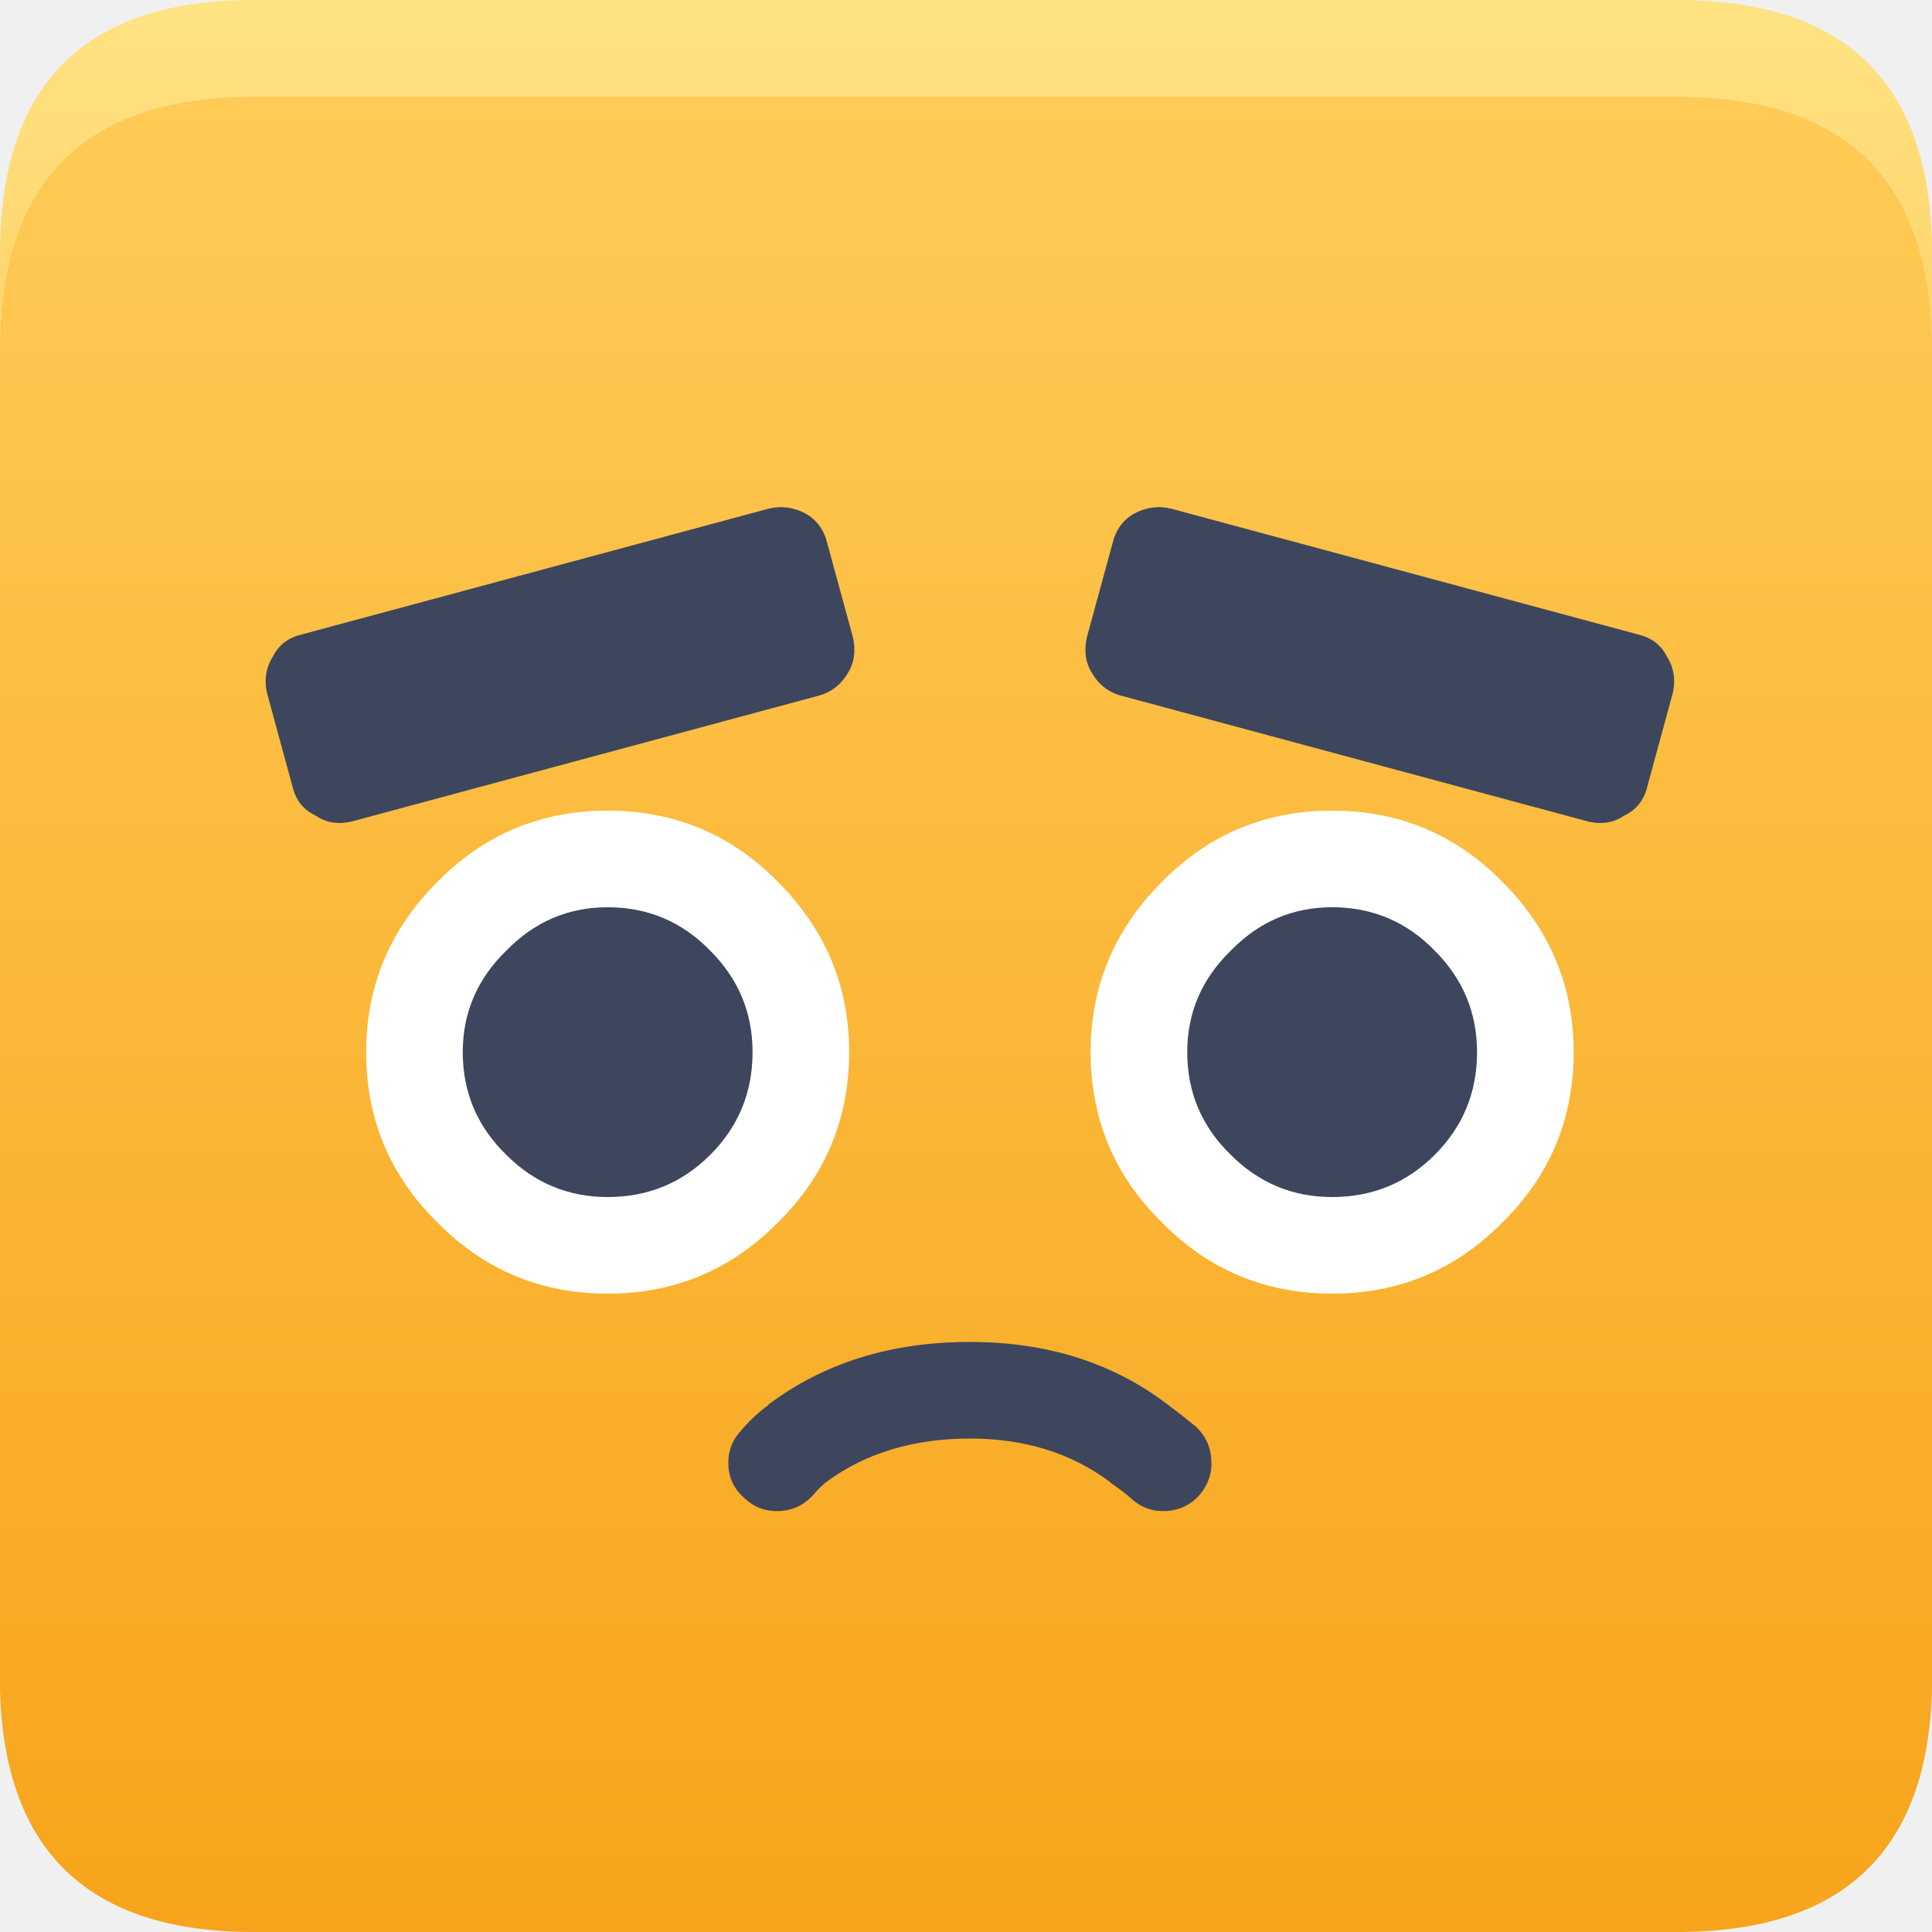
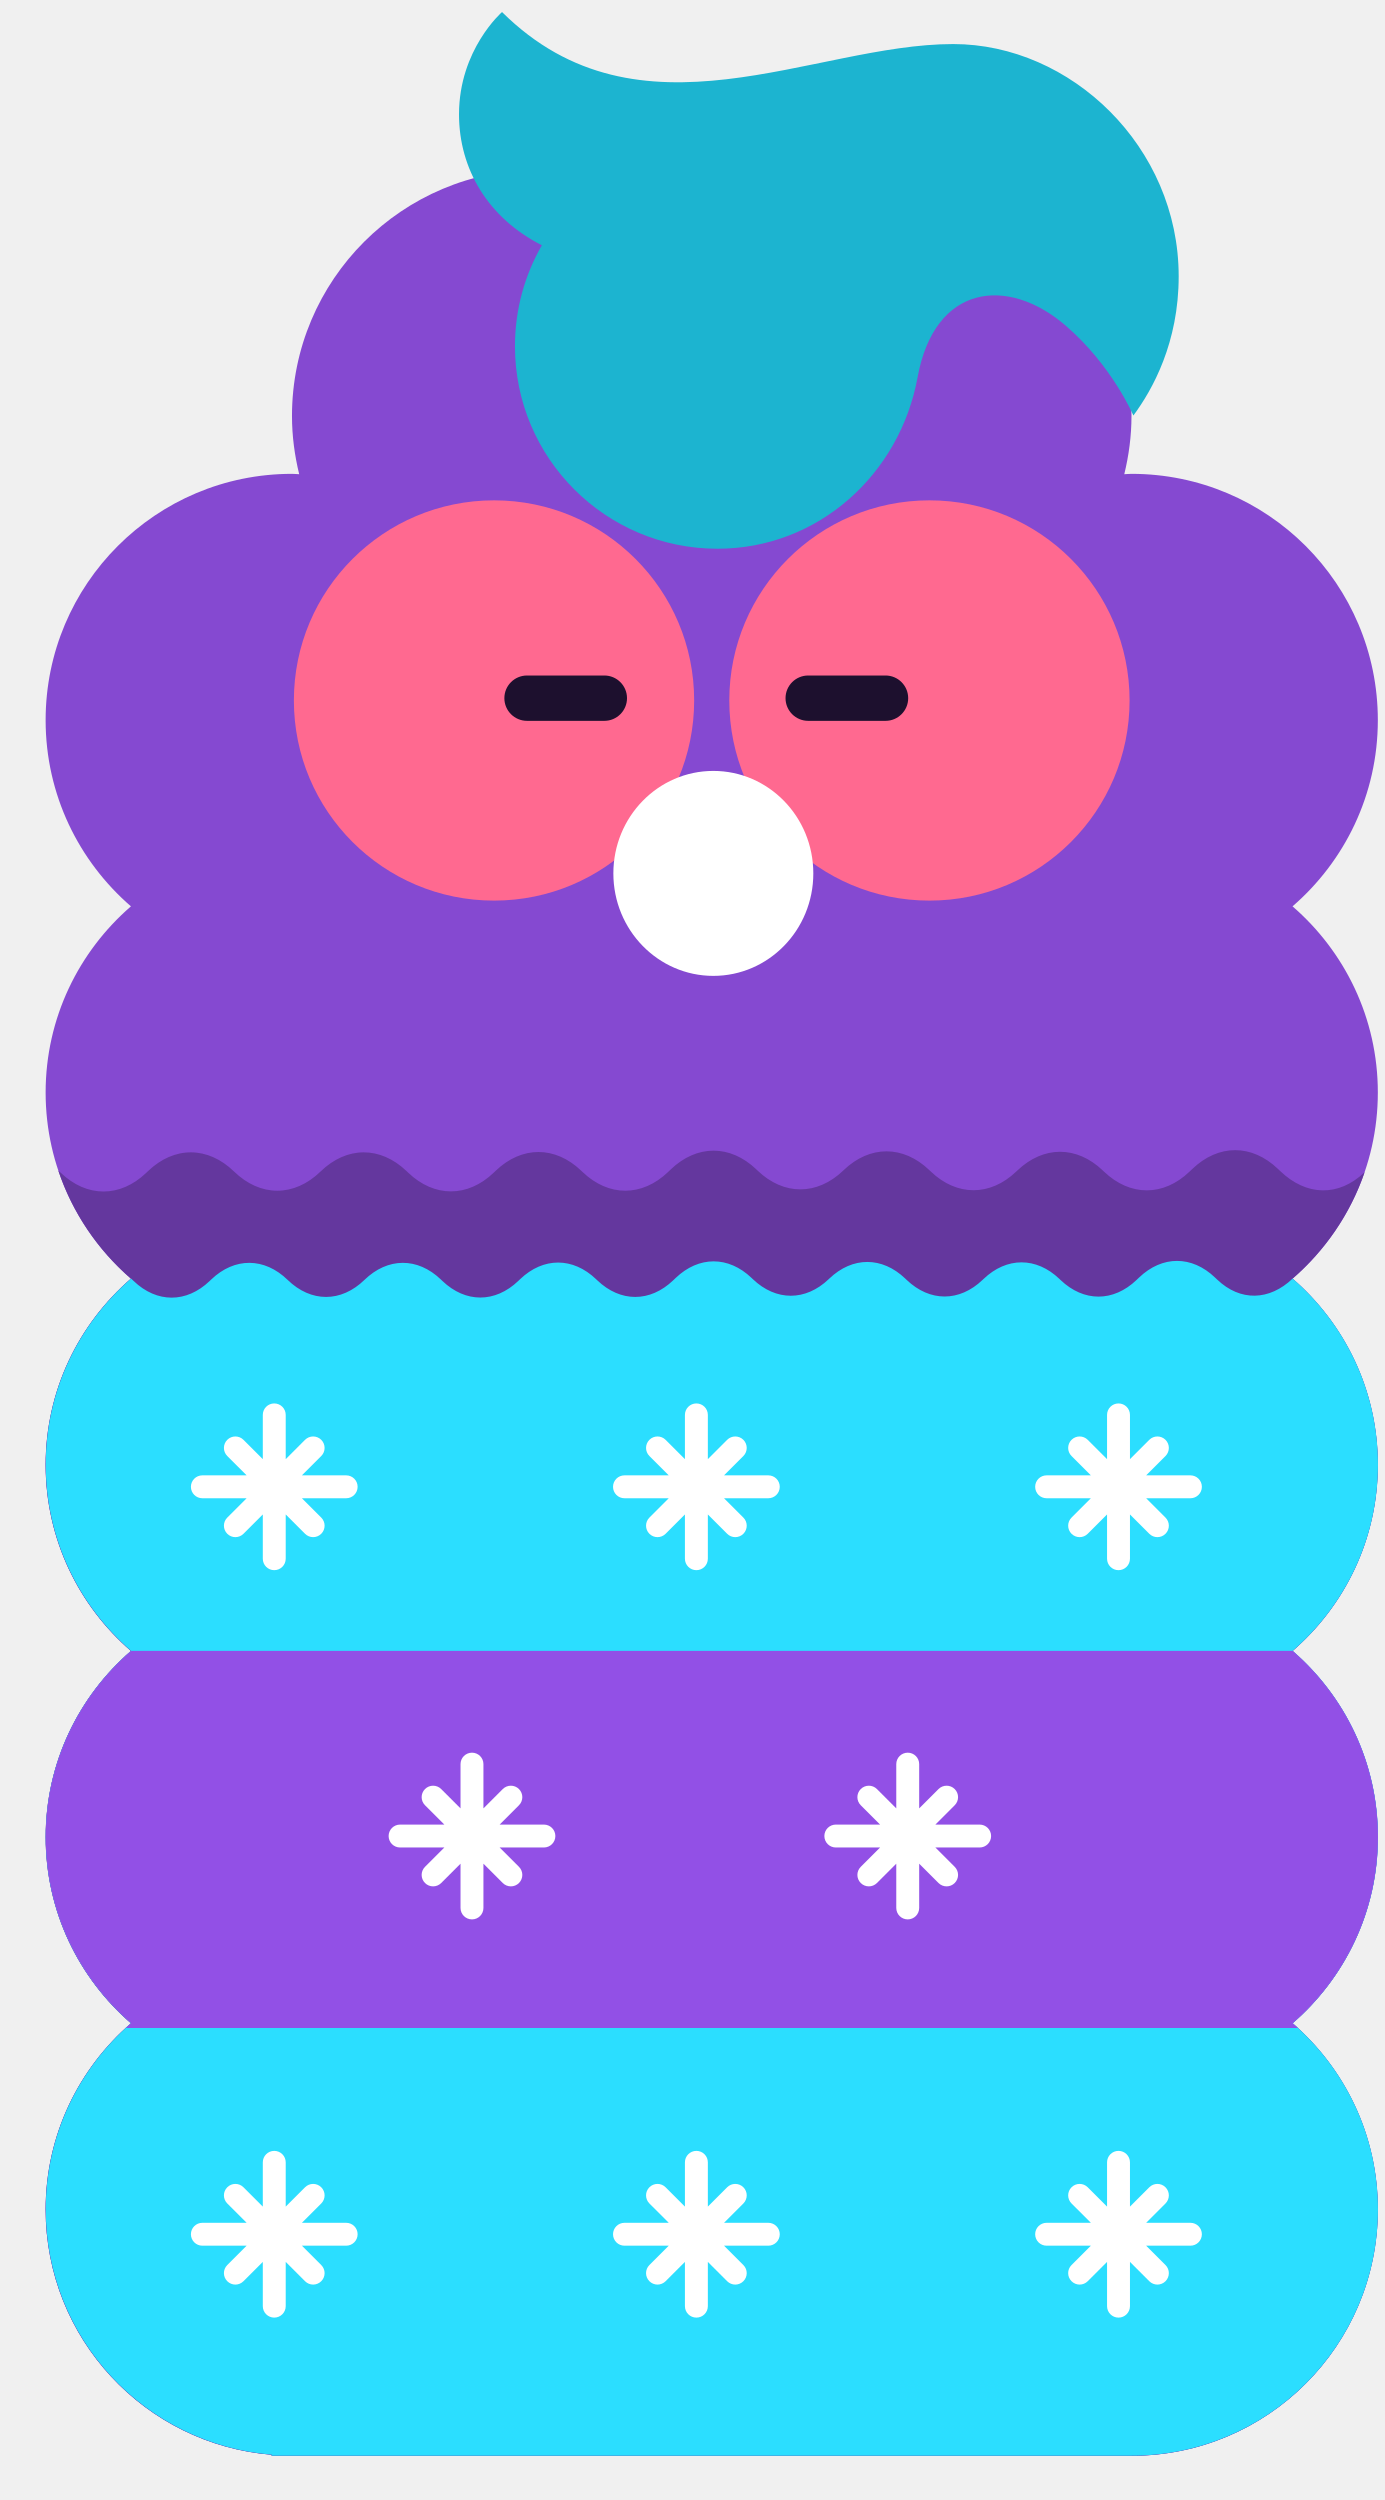
- <svg xmlns="http://www.w3.org/2000/svg" width="80" height="80" viewBox="0 0 80 80" fill="none">
-   <path d="M80 14C79.833 7.333 76.317 4 69.45 4H10.5C3.667 4 0.167 7.333 0 14V69.95C0.167 76.65 3.667 80 10.5 80H69.45C76.317 80 79.833 76.65 80 69.95V14Z" fill="url(#paint0_linear_4_13785)" />
-   <path d="M80 10.5C80 3.5 76.483 0 69.45 0H10.5C3.5 0 0 3.5 0 10.5V14C0.167 7.333 3.667 4 10.5 4H69.45C76.317 4 79.833 7.333 80 14V10.5Z" fill="url(#paint1_linear_4_13785)" />
-   <path d="M25.162 33.567C22.395 33.567 20.045 34.55 18.111 36.517C16.145 38.484 15.162 40.834 15.162 43.567C15.162 46.334 16.145 48.684 18.111 50.617C20.045 52.584 22.395 53.567 25.162 53.567C27.928 53.567 30.278 52.584 32.212 50.617C34.178 48.684 35.161 46.334 35.161 43.567C35.161 40.834 34.178 38.484 32.212 36.517C30.278 34.55 27.928 33.567 25.162 33.567Z" fill="white" />
-   <path d="M25.162 37.567C23.528 37.567 22.128 38.167 20.962 39.367C19.762 40.534 19.162 41.934 19.162 43.567C19.162 45.234 19.762 46.65 20.962 47.817C22.128 48.984 23.528 49.567 25.162 49.567C26.828 49.567 28.245 48.984 29.412 47.817C30.578 46.65 31.162 45.234 31.162 43.567C31.162 41.934 30.578 40.534 29.412 39.367C28.245 38.167 26.828 37.567 25.162 37.567Z" fill="#3D465D" />
-   <path d="M55.161 33.567C52.395 33.567 50.045 34.55 48.111 36.517C46.145 38.484 45.161 40.834 45.161 43.567C45.161 46.334 46.145 48.684 48.111 50.617C50.045 52.584 52.395 53.567 55.161 53.567C57.928 53.567 60.278 52.584 62.212 50.617C64.178 48.684 65.162 46.334 65.162 43.567C65.162 40.834 64.178 38.484 62.212 36.517C60.278 34.55 57.928 33.567 55.161 33.567Z" fill="white" />
-   <path d="M55.161 37.567C53.528 37.567 52.128 38.167 50.962 39.367C49.761 40.534 49.161 41.934 49.161 43.567C49.161 45.234 49.761 46.65 50.962 47.817C52.128 48.984 53.528 49.567 55.161 49.567C56.828 49.567 58.245 48.984 59.411 47.817C60.578 46.65 61.161 45.234 61.161 43.567C61.161 41.934 60.578 40.534 59.411 39.367C58.245 38.167 56.828 37.567 55.161 37.567Z" fill="#3D465D" />
-   <path d="M12.511 26.267C11.945 26.4 11.545 26.7 11.312 27.167C11.011 27.633 10.928 28.15 11.062 28.717L12.111 32.567C12.245 33.133 12.562 33.533 13.062 33.767C13.495 34.067 13.995 34.15 14.562 34.017L33.861 28.817C34.395 28.683 34.812 28.367 35.111 27.867C35.378 27.433 35.445 26.933 35.312 26.367L34.261 22.517C34.128 21.95 33.828 21.533 33.361 21.267C32.861 21 32.345 20.933 31.811 21.067L12.511 26.267Z" fill="#3D465D" />
-   <path d="M48.511 21.067C47.978 20.933 47.462 21 46.962 21.267C46.495 21.533 46.195 21.95 46.062 22.517L45.011 26.367C44.878 26.933 44.945 27.433 45.212 27.867C45.511 28.367 45.928 28.683 46.462 28.817L65.761 34.017C66.328 34.15 66.828 34.067 67.261 33.767C67.761 33.533 68.078 33.133 68.212 32.567L69.261 28.717C69.395 28.15 69.311 27.633 69.011 27.167C68.778 26.7 68.378 26.4 67.811 26.267L48.511 21.067Z" fill="#3D465D" />
-   <path d="M49.511 59.067C49.145 58.767 48.761 58.467 48.361 58.167C46.095 56.434 43.361 55.567 40.161 55.567C36.895 55.567 34.111 56.434 31.811 58.167C31.811 58.2 31.795 58.217 31.762 58.217C31.328 58.55 30.962 58.9 30.662 59.267C30.295 59.667 30.128 60.15 30.162 60.717C30.195 61.25 30.428 61.7 30.861 62.067C31.262 62.434 31.745 62.6 32.312 62.567C32.845 62.534 33.295 62.317 33.661 61.917C33.828 61.717 34.011 61.534 34.212 61.367C35.845 60.167 37.828 59.567 40.161 59.567C42.428 59.567 44.361 60.167 45.962 61.367L46.011 61.417C46.312 61.617 46.595 61.834 46.861 62.067C47.261 62.434 47.745 62.6 48.312 62.567C48.845 62.534 49.295 62.317 49.661 61.917C50.028 61.484 50.195 61 50.161 60.467C50.128 59.9 49.911 59.434 49.511 59.067Z" fill="#3D465D" />
-   <defs>
-     <linearGradient id="paint0_linear_4_13785" x1="40" y1="-1.09798e-07" x2="40" y2="80" gradientUnits="userSpaceOnUse">
-       <stop stop-color="#FFCD59" />
-       <stop offset="1" stop-color="#F7A41B" />
-     </linearGradient>
-     <linearGradient id="paint1_linear_4_13785" x1="39.75" y1="-0.25" x2="39.75" y2="43.25" gradientUnits="userSpaceOnUse">
-       <stop stop-color="#FFE383" />
-       <stop offset="1" stop-color="#FFB43C" />
-     </linearGradient>
-   </defs>
+ <svg xmlns="http://www.w3.org/2000/svg" viewBox="89.433 98.438 122.134 220.5" fill="none" overflow="visible" width="122.134px" height="220.5px">
+   <g id="Master/Worms/Poh">
+     <g id="Body/Poh" transform="translate(92.457 113.4) scale(1 1)">
+       <g id="Body/Poh/Purple">
+         <g id="Group 11">
+           <g id="Group 3">
+             <path id="Fill 1" fill-rule="evenodd" clip-rule="evenodd" d="M118.501 81.397C118.501 74.833 115.578 68.962 110.977 64.978C115.578 60.994 118.501 55.123 118.501 48.559C118.501 36.559 108.773 26.831 96.773 26.831C96.559 26.831 96.351 26.856 96.138 26.863C96.537 25.214 96.773 23.501 96.773 21.729C96.773 9.728 87.045 0 75.045 0C69.079 0 63.678 2.408 59.751 6.3C55.824 2.408 50.423 0 44.457 0C32.457 0 22.729 9.728 22.729 21.729C22.729 23.501 22.964 25.214 23.364 26.863C23.151 26.856 22.943 26.831 22.729 26.831C10.729 26.831 1 36.559 1 48.559C1 55.123 3.924 60.994 8.524 64.978C3.924 68.962 1 74.833 1 81.397C1 87.961 3.924 93.832 8.524 97.816C3.924 101.8 1 107.671 1 114.235C1 120.799 3.924 126.669 8.524 130.653C3.924 134.638 1 140.508 1 147.072C1 153.637 3.924 159.507 8.524 163.492C3.924 167.476 1 173.346 1 179.91C1 191.305 9.776 200.634 20.936 201.548L20.934 201.639H96.773C108.773 201.639 118.501 191.91 118.501 179.91C118.501 173.346 115.578 167.476 110.977 163.492C115.578 159.507 118.501 153.637 118.501 147.072C118.501 140.508 115.578 134.638 110.977 130.653C115.578 126.669 118.501 120.799 118.501 114.235C118.501 107.671 115.578 101.8 110.977 97.816C115.578 93.832 118.501 87.961 118.501 81.397" fill="#8549d1" />
+           </g>
+           <g id="Group 6">
+             <path id="Fill 4" fill-rule="evenodd" clip-rule="evenodd" d="M2.119 88.282L2.337 88.479C4.639 90.679 7.574 90.679 9.876 88.479L10.037 88.325C12.354 86.11 15.313 86.126 17.62 88.367C19.943 90.623 22.924 90.623 25.247 88.367C27.554 86.126 30.512 86.11 32.83 88.324L32.98 88.469C35.282 90.668 38.218 90.668 40.519 88.469L40.701 88.295C43.003 86.095 45.938 86.095 48.24 88.295L48.359 88.409C50.661 90.609 53.597 90.609 55.898 88.409L56.142 88.176C58.444 85.976 61.379 85.976 63.682 88.176L63.801 88.29C66.102 90.49 69.037 90.49 71.34 88.29L71.396 88.236C73.698 86.036 76.634 86.036 78.935 88.236L79.072 88.366C81.374 90.566 84.309 90.566 86.611 88.366L86.707 88.276C89.009 86.076 91.943 86.076 94.245 88.276L94.351 88.377C96.654 90.577 99.589 90.577 101.89 88.377L102.148 88.132C104.45 85.932 107.385 85.932 109.686 88.132L109.896 88.332C112.198 90.532 115.032 90.626 117.334 88.427C116.073 92.099 113.852 95.326 110.976 97.816C115.578 101.8 118.501 107.671 118.501 114.235C118.501 120.8 115.578 126.67 110.976 130.654C115.578 134.638 118.501 140.509 118.501 147.073C118.501 153.637 115.578 159.507 110.976 163.492C115.578 167.476 118.501 173.346 118.501 179.91C118.501 191.91 108.773 201.639 96.773 201.639H20.933L20.935 201.549C9.776 200.635 1 191.305 1 179.91C1 173.346 3.924 167.476 8.524 163.492C3.924 159.507 1 153.637 1 147.073C1 140.509 3.924 134.638 8.524 130.654C3.924 126.67 1 120.8 1 114.235C1 107.671 3.924 101.8 8.524 97.816C5.611 95.293 3.37 92.014 2.119 88.282" fill="#64379e" />
+           </g>
+           <path id="Fill 7" fill-rule="evenodd" clip-rule="evenodd" d="M58.201 46.82C58.201 56.569 50.298 64.472 40.549 64.472C30.8 64.472 22.896 56.569 22.896 46.82C22.896 37.07 30.8 29.168 40.549 29.168C50.298 29.168 58.201 37.07 58.201 46.82" fill="#ff6990" />
+           <path id="Fill 9" fill-rule="evenodd" clip-rule="evenodd" d="M96.605 46.82C96.605 56.569 88.702 64.472 78.953 64.472C69.203 64.472 61.299 56.569 61.299 46.82C61.299 37.07 69.203 29.168 78.953 29.168C88.702 29.168 96.605 37.07 96.605 46.82" fill="#ff6990" />
+         </g>
+       </g>
+     </g>
+     <g id="Eyes/Poh" transform="translate(131.918 153.017) scale(1 1)">
+       <g id="Eyes/Poh/Upset">
+         <g id="Group 6">
+           <g id="Group 3">
+             <path id="Fill 1" fill-rule="evenodd" clip-rule="evenodd" d="M35.617 9H28.799C27.694 9 26.799 8.104 26.799 7C26.799 5.896 27.694 5 28.799 5H35.617C36.721 5 37.617 5.896 37.617 7C37.617 8.104 36.721 9 35.617 9" fill="#1d102e" />
+           </g>
+           <path id="Fill 4" fill-rule="evenodd" clip-rule="evenodd" d="M10.817 9H4C2.895 9 2 8.104 2 7C2 5.896 2.895 5 4 5H10.817C11.921 5 12.817 5.896 12.817 7C12.817 8.104 11.921 9 10.817 9" fill="#1d102e" />
+         </g>
+       </g>
+     </g>
+     <g id="Mouth/Poh" transform="translate(131.904 166.433) scale(0.9756098 1)">
+       <g id="Mouth/Poh/Surprised">
+         <path id="Fill 1" fill-rule="evenodd" clip-rule="evenodd" d="M20.957 18.078C15.965 18.078 11.918 14.031 11.918 9.039C11.918 4.047 15.965 -0 20.957 -0C25.948 -0 29.995 4.047 29.995 9.039C29.995 14.031 25.948 18.078 20.957 18.078Z" fill="#ffffff" />
+       </g>
+     </g>
+     <g id="Hair/Poh" transform="translate(80.918 60.5) scale(1 1)">
+       <g id="Hair/Poh/Blue Puff">
+         <g id="Group 3">
+           <path id="Fill 1" fill-rule="evenodd" clip-rule="evenodd" d="M49 48.022C49 42.304 52.794 39.001 52.794 39.001C64.94 51.038 80.228 41.824 92.586 41.824C102.95 41.824 112.475 50.867 112.475 62.314C112.475 68.141 110.192 72.277 108.478 74.589C108.478 74.589 106.599 70.168 102.486 66.639C97.378 62.255 90.944 62.999 89.445 71.217C87.893 79.728 80.718 86.336 71.796 86.336C61.932 86.336 53.935 78.339 53.935 68.474C53.935 65.232 54.799 62.191 56.309 59.57C51.547 57.158 48.999 52.832 49 48.022" fill="#1cb4d0" />
+         </g>
+       </g>
+     </g>
+     <g id="Clothes/Poh" transform="translate(92.918 199) scale(1 1)">
+       <g id="Clothes/Poh/Snow Crystals">
+         <g id="Group 23">
+           <g id="Group 3">
+             <path id="Fill 1" fill-rule="evenodd" clip-rule="evenodd" d="M8.074 12.208L8.305 12.424C10.351 14.379 12.959 14.379 15.004 12.424L15.147 12.288C17.207 10.319 19.835 10.334 21.885 12.325C23.948 14.329 26.596 14.329 28.66 12.325C30.71 10.334 33.338 10.319 35.397 12.287L35.531 12.415C37.576 14.37 40.183 14.37 42.229 12.415L42.39 12.261C44.435 10.307 47.043 10.307 49.088 12.261L49.194 12.362C51.239 14.317 53.846 14.317 55.892 12.362L56.109 12.155C58.154 10.201 60.762 10.201 62.806 12.155L62.913 12.257C64.958 14.211 67.565 14.211 69.61 12.257L69.661 12.208C71.707 10.254 74.314 10.254 76.359 12.208L76.481 12.324C78.526 14.279 81.134 14.279 83.178 12.324L83.263 12.244C85.308 10.289 87.916 10.289 89.962 12.244L90.055 12.334C92.1 14.288 94.709 14.288 96.754 12.334L96.982 12.116C99.027 10.161 101.635 10.161 103.679 12.116L103.866 12.293C105.911 14.248 108.481 14.163 110.526 12.208C115.128 16.192 118.051 22.063 118.051 28.627C118.051 35.191 115.128 41.062 110.526 45.046C115.128 49.03 118.051 54.9 118.051 61.465C118.051 68.029 115.128 73.899 110.526 77.884C115.128 81.868 118.051 87.738 118.051 94.302C118.051 106.302 108.323 116.031 96.323 116.031H20.483L20.486 115.94C9.326 115.026 0.55 105.697 0.55 94.302C0.55 87.738 3.473 81.868 8.074 77.884C3.473 73.899 0.55 68.029 0.55 61.465C0.55 54.9 3.473 49.03 8.074 45.046C3.473 41.062 0.55 35.191 0.55 28.627C0.55 22.063 3.473 16.192 8.074 12.208" fill="#2bdeff" />
+           </g>
+           <g id="Group 6">
+             <path id="Fill 4" fill-rule="evenodd" clip-rule="evenodd" d="M0.55 61.465C0.55 68.029 3.474 73.9 8.074 77.884C7.916 78.021 7.765 78.166 7.611 78.307H110.99C110.836 78.166 110.685 78.021 110.527 77.884C115.128 73.9 118.051 68.029 118.051 61.465C118.051 54.901 115.128 49.03 110.527 45.046H8.074C3.474 49.03 0.55 54.901 0.55 61.465" fill="#9250e6" />
+           </g>
+           <path id="Fill 7" fill-rule="evenodd" clip-rule="evenodd" d="M27.047 29.564H23.143L24.849 27.859C25.243 27.465 25.243 26.825 24.849 26.43C24.454 26.036 23.815 26.036 23.42 26.43L21.715 28.136V24.231C21.715 23.674 21.262 23.221 20.704 23.221C20.147 23.221 19.694 23.674 19.694 24.231V28.135L17.989 26.43C17.595 26.036 16.955 26.036 16.561 26.43C16.166 26.825 16.166 27.465 16.561 27.859L18.267 29.564H14.362C13.805 29.564 13.353 30.017 13.353 30.574C13.353 31.132 13.805 31.584 14.362 31.584H18.267L16.561 33.29C16.166 33.684 16.166 34.323 16.561 34.718C16.758 34.915 17.017 35.014 17.276 35.014C17.533 35.014 17.792 34.915 17.989 34.718L19.694 33.013V36.917C19.694 37.475 20.147 37.927 20.704 37.927C21.262 37.927 21.715 37.475 21.715 36.917V33.012L23.42 34.718C23.617 34.915 23.876 35.014 24.134 35.014C24.393 35.014 24.651 34.915 24.849 34.718C25.243 34.323 25.243 33.684 24.849 33.29L23.143 31.584H27.047C27.605 31.584 28.057 31.132 28.057 30.574C28.057 30.017 27.605 29.564 27.047 29.564" fill="#ffffff" />
+           <path id="Fill 9" fill-rule="evenodd" clip-rule="evenodd" d="M64.278 29.564H60.374L62.08 27.859C62.474 27.465 62.474 26.825 62.08 26.43C61.684 26.036 61.047 26.036 60.651 26.43L58.947 28.135V24.231C58.947 23.674 58.495 23.221 57.935 23.221C57.379 23.221 56.925 23.674 56.925 24.231V28.136L55.221 26.43C54.827 26.036 54.187 26.036 53.792 26.43C53.398 26.825 53.398 27.465 53.792 27.859L55.498 29.564H51.593C51.035 29.564 50.584 30.017 50.584 30.574C50.584 31.132 51.035 31.584 51.593 31.584H55.498L53.792 33.29C53.398 33.684 53.398 34.323 53.792 34.718C53.989 34.915 54.248 35.014 54.507 35.014C54.764 35.014 55.023 34.915 55.221 34.718L56.925 33.012V36.917C56.925 37.475 57.379 37.927 57.935 37.927C58.495 37.927 58.947 37.475 58.947 36.917V33.013L60.651 34.718C60.849 34.915 61.106 35.014 61.365 35.014C61.624 35.014 61.883 34.915 62.08 34.718C62.474 34.323 62.474 33.684 62.08 33.29L60.374 31.584H64.278C64.838 31.584 65.29 31.132 65.29 30.574C65.29 30.017 64.838 29.564 64.278 29.564" fill="#ffffff" />
+           <path id="Fill 11" fill-rule="evenodd" clip-rule="evenodd" d="M101.51 29.564H97.606L99.312 27.859C99.706 27.465 99.706 26.825 99.312 26.43C98.917 26.036 98.278 26.036 97.883 26.43L96.178 28.136V24.231C96.178 23.674 95.725 23.221 95.167 23.221C94.61 23.221 94.157 23.674 94.157 24.231V28.135L92.452 26.43C92.058 26.036 91.418 26.036 91.024 26.43C90.629 26.825 90.629 27.465 91.024 27.859L92.73 29.564H88.825C88.268 29.564 87.816 30.017 87.816 30.574C87.816 31.132 88.268 31.584 88.825 31.584H92.73L91.024 33.29C90.629 33.684 90.629 34.323 91.024 34.718C91.221 34.915 91.48 35.014 91.739 35.014C91.996 35.014 92.255 34.915 92.452 34.718L94.157 33.013V36.917C94.157 37.475 94.61 37.927 95.167 37.927C95.725 37.927 96.178 37.475 96.178 36.917V33.012L97.883 34.718C98.08 34.915 98.339 35.014 98.597 35.014C98.856 35.014 99.114 34.915 99.312 34.718C99.706 34.323 99.706 33.684 99.312 33.29L97.606 31.584H101.51C102.068 31.584 102.52 31.132 102.52 30.574C102.52 30.017 102.068 29.564 101.51 29.564" fill="#ffffff" />
+           <path id="Fill 13" fill-rule="evenodd" clip-rule="evenodd" d="M27.047 95.489H23.143L24.849 93.784C25.243 93.389 25.243 92.749 24.849 92.356C24.454 91.96 23.815 91.96 23.42 92.356L21.715 94.061V90.156C21.715 89.599 21.262 89.145 20.704 89.145C20.147 89.145 19.694 89.599 19.694 90.156V94.061L17.989 92.356C17.595 91.96 16.955 91.96 16.561 92.356C16.166 92.749 16.166 93.389 16.561 93.784L18.267 95.489H14.362C13.805 95.489 13.353 95.942 13.353 96.499C13.353 97.056 13.805 97.508 14.362 97.508H18.267L16.561 99.215C16.166 99.609 16.166 100.247 16.561 100.642C16.758 100.839 17.017 100.939 17.276 100.939C17.533 100.939 17.792 100.839 17.989 100.642L19.694 98.938V102.842C19.694 103.4 20.147 103.852 20.704 103.852C21.262 103.852 21.715 103.4 21.715 102.842V98.936L23.42 100.642C23.617 100.839 23.876 100.939 24.134 100.939C24.393 100.939 24.651 100.839 24.849 100.642C25.243 100.247 25.243 99.609 24.849 99.215L23.143 97.508H27.047C27.605 97.508 28.057 97.056 28.057 96.499C28.057 95.942 27.605 95.489 27.047 95.489" fill="#ffffff" />
+           <path id="Fill 15" fill-rule="evenodd" clip-rule="evenodd" d="M64.278 95.489H60.374L62.08 93.784C62.474 93.389 62.474 92.749 62.08 92.356C61.684 91.96 61.047 91.96 60.651 92.356L58.947 94.061V90.156C58.947 89.599 58.495 89.145 57.935 89.145C57.379 89.145 56.925 89.599 56.925 90.156V94.061L55.221 92.356C54.827 91.96 54.187 91.96 53.792 92.356C53.398 92.749 53.398 93.389 53.792 93.784L55.498 95.489H51.593C51.035 95.489 50.584 95.942 50.584 96.499C50.584 97.056 51.035 97.508 51.593 97.508H55.498L53.792 99.215C53.398 99.609 53.398 100.247 53.792 100.642C53.989 100.839 54.248 100.939 54.507 100.939C54.764 100.939 55.023 100.839 55.221 100.642L56.925 98.936V102.842C56.925 103.4 57.379 103.852 57.935 103.852C58.495 103.852 58.947 103.4 58.947 102.842V98.938L60.651 100.642C60.849 100.839 61.106 100.939 61.365 100.939C61.624 100.939 61.883 100.839 62.08 100.642C62.474 100.247 62.474 99.609 62.08 99.215L60.374 97.508H64.278C64.838 97.508 65.29 97.056 65.29 96.499C65.29 95.942 64.838 95.489 64.278 95.489" fill="#ffffff" />
+           <path id="Fill 17" fill-rule="evenodd" clip-rule="evenodd" d="M101.51 95.489H97.606L99.312 93.784C99.706 93.389 99.706 92.749 99.312 92.356C98.917 91.96 98.278 91.96 97.883 92.356L96.178 94.061V90.156C96.178 89.599 95.725 89.145 95.167 89.145C94.61 89.145 94.157 89.599 94.157 90.156V94.061L92.452 92.356C92.058 91.96 91.418 91.96 91.024 92.356C90.629 92.749 90.629 93.389 91.024 93.784L92.73 95.489H88.825C88.268 95.489 87.816 95.942 87.816 96.499C87.816 97.056 88.268 97.508 88.825 97.508H92.73L91.024 99.215C90.629 99.609 90.629 100.247 91.024 100.642C91.221 100.839 91.48 100.939 91.739 100.939C91.996 100.939 92.255 100.839 92.452 100.642L94.157 98.938V102.842C94.157 103.4 94.61 103.852 95.167 103.852C95.725 103.852 96.178 103.4 96.178 102.842V98.936L97.883 100.642C98.08 100.839 98.339 100.939 98.597 100.939C98.856 100.939 99.114 100.839 99.312 100.642C99.706 100.247 99.706 99.609 99.312 99.215L97.606 97.508H101.51C102.068 97.508 102.52 97.056 102.52 96.499C102.52 95.942 102.068 95.489 101.51 95.489" fill="#ffffff" />
+           <path id="Fill 19" fill-rule="evenodd" clip-rule="evenodd" d="M44.486 60.366H40.584L42.288 58.661C42.682 58.267 42.682 57.627 42.288 57.233C41.892 56.838 41.255 56.838 40.859 57.233L39.154 58.938V55.033C39.154 54.476 38.703 54.024 38.145 54.024C37.587 54.024 37.133 54.476 37.133 55.033V58.938L35.428 57.233C35.035 56.838 34.395 56.838 34.001 57.233C33.605 57.627 33.605 58.267 34.001 58.661L35.706 60.366H31.802C31.244 60.366 30.791 60.819 30.791 61.376C30.791 61.934 31.244 62.387 31.802 62.387H35.706L34.001 64.092C33.605 64.486 33.605 65.126 34.001 65.52C34.197 65.718 34.456 65.816 34.715 65.816C34.972 65.816 35.231 65.718 35.428 65.52L37.133 63.815V67.719C37.133 68.277 37.587 68.729 38.145 68.729C38.703 68.729 39.154 68.277 39.154 67.719V63.815L40.859 65.52C41.056 65.718 41.316 65.816 41.574 65.816C41.833 65.816 42.09 65.718 42.288 65.52C42.682 65.126 42.682 64.486 42.288 64.092L40.583 62.387H44.486C45.045 62.387 45.498 61.934 45.498 61.376C45.498 60.819 45.045 60.366 44.486 60.366" fill="#ffffff" />
+           <path id="Fill 21" fill-rule="evenodd" clip-rule="evenodd" d="M82.919 60.366H79.016L80.72 58.661C81.115 58.267 81.115 57.627 80.72 57.233C80.325 56.838 79.687 56.838 79.292 57.233L77.587 58.938V55.033C77.587 54.476 77.135 54.024 76.577 54.024C76.019 54.024 75.566 54.476 75.566 55.033V58.938L73.861 57.233C73.467 56.838 72.827 56.838 72.433 57.233C72.038 57.627 72.038 58.267 72.433 58.661L74.138 60.366H70.234C69.677 60.366 69.224 60.819 69.224 61.376C69.224 61.934 69.677 62.387 70.234 62.387H74.138L72.433 64.092C72.038 64.486 72.038 65.126 72.433 65.52C72.63 65.718 72.889 65.816 73.148 65.816C73.405 65.816 73.664 65.718 73.861 65.52L75.566 63.815V67.719C75.566 68.277 76.019 68.729 76.577 68.729C77.135 68.729 77.587 68.277 77.587 67.719V63.815L79.292 65.52C79.489 65.718 79.748 65.816 80.006 65.816C80.265 65.816 80.523 65.718 80.72 65.52C81.115 65.126 81.115 64.486 80.72 64.092L79.015 62.387H82.919C83.478 62.387 83.93 61.934 83.93 61.376C83.93 60.819 83.478 60.366 82.919 60.366" fill="#ffffff" />
+         </g>
+       </g>
+     </g>
+   </g>
</svg>
